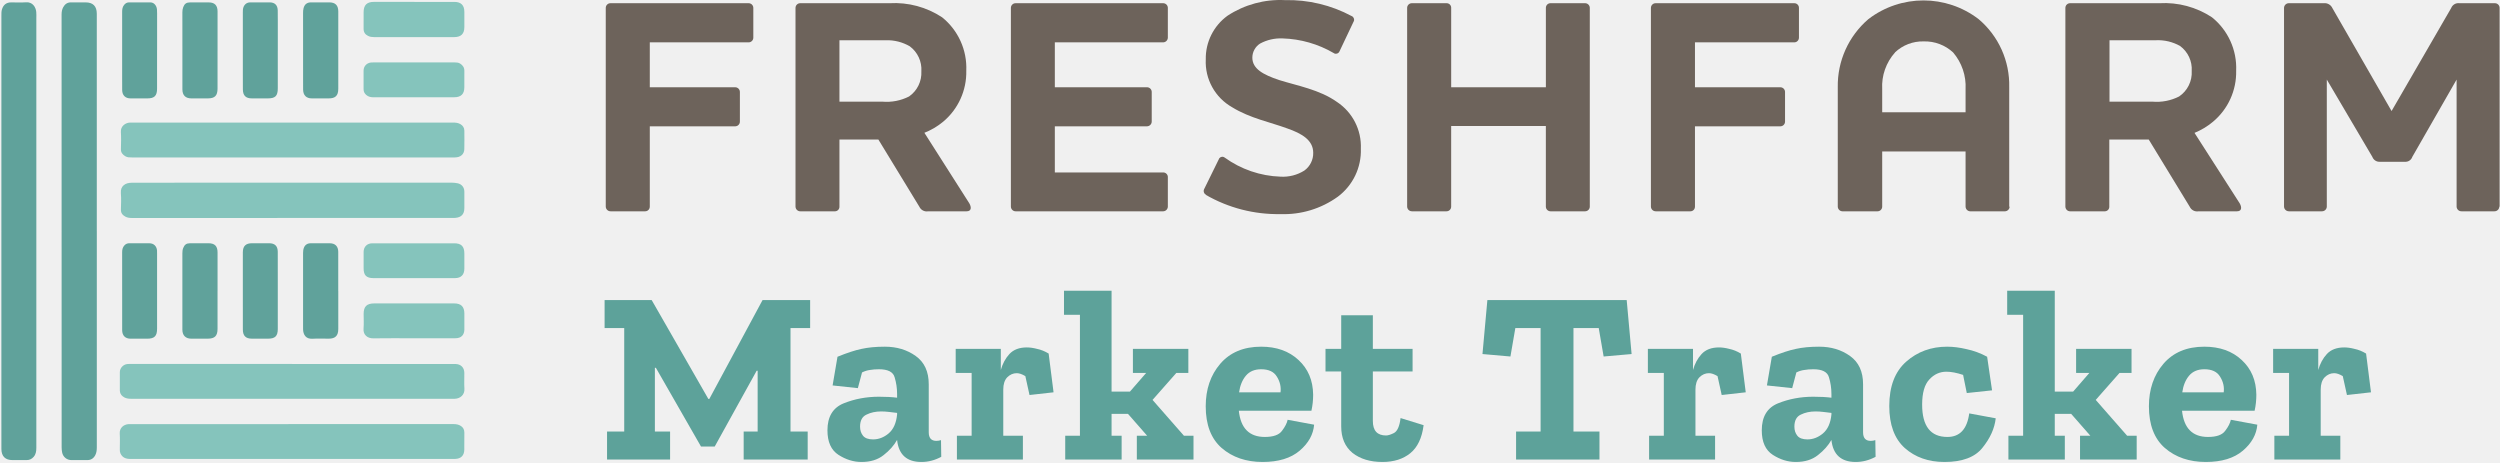
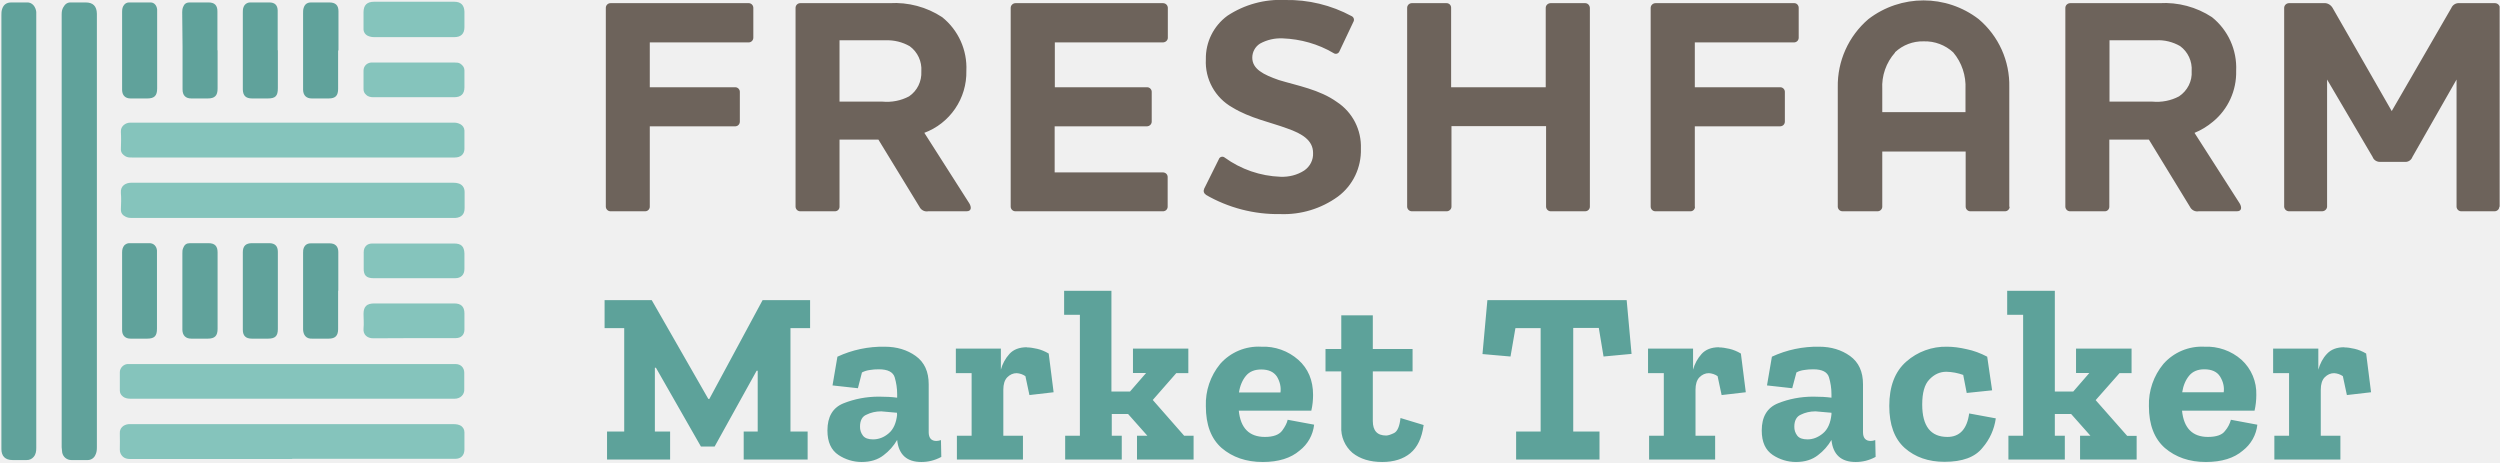
- <svg xmlns="http://www.w3.org/2000/svg" width="1427" height="264" viewBox="0 0 1427 264" fill="none">
-   <g clip-path="url(#clip0_794_81229)">
-     <path d="M55.26 132.005C55.26 173.075 55.26 214.145 55.26 255.215C55.26 256.795 55.15 258.325 54.4 259.775C53.42 261.645 51.94 262.615 49.84 262.615C46.81 262.615 43.79 262.615 40.76 262.615C38.17 262.615 35.98 260.835 35.47 258.275C35.28 257.295 35.18 256.275 35.18 255.275C35.16 172.915 35.16 90.545 35.15 8.185C35.15 6.745 35.4 5.385 36.07 4.145C37.01 2.405 38.41 1.335 40.5 1.355C43.3 1.385 46.1 1.355 48.9 1.365C53.08 1.375 55.23 3.535 55.25 7.795C55.27 12.335 55.25 16.875 55.25 21.415C55.25 58.285 55.25 95.155 55.25 132.015L55.26 132.005Z" fill="#60A29B" />
-     <path d="M20.741 131.975C20.741 173.205 20.741 214.425 20.741 255.655C20.741 257.545 20.491 259.325 19.171 260.815C18.101 262.025 16.801 262.625 15.181 262.615C12.491 262.595 9.801 262.615 7.111 262.615C3.001 262.615 0.811 260.445 0.801 256.275C0.781 246.755 0.791 237.225 0.791 227.705C0.801 154.715 0.801 81.725 0.801 8.735C0.801 7.555 0.781 6.385 1.151 5.245C1.981 2.675 3.691 1.375 6.351 1.365C9.151 1.355 11.961 1.525 14.751 1.315C18.631 1.015 20.411 4.055 20.691 6.785C20.811 7.955 20.741 9.135 20.741 10.315C20.741 50.875 20.741 91.425 20.741 131.985V131.975Z" fill="#60A29B" />
-     <path d="M166.831 124.415C136.301 124.415 105.781 124.415 75.251 124.425C73.931 124.425 72.681 124.275 71.521 123.635C69.941 122.775 68.961 121.595 69.021 119.635C69.111 116.505 69.251 113.345 68.991 110.235C68.631 105.975 71.811 104.335 75.021 104.315C83.311 104.275 91.601 104.285 99.891 104.285C140.501 104.285 181.111 104.285 221.721 104.285C233.761 104.285 245.811 104.285 257.851 104.265C258.981 104.265 260.091 104.385 261.181 104.605C263.561 105.105 265.041 106.935 265.051 109.385C265.071 112.525 265.061 115.655 265.051 118.795C265.051 122.235 263.371 124.065 259.921 124.365C259.031 124.445 258.131 124.405 257.231 124.405C227.101 124.405 196.961 124.405 166.831 124.405V124.415Z" fill="#85C4BC" />
-     <path d="M166.751 261.965C135.951 261.965 105.141 261.965 74.341 261.965C71.841 261.965 69.851 261.225 68.751 258.805C68.441 258.115 68.391 257.405 68.391 256.675C68.391 253.595 68.531 250.505 68.351 247.435C68.171 244.395 70.371 242.335 73.361 242.085C73.691 242.055 74.031 242.085 74.371 242.085C135.871 242.085 197.371 242.085 258.861 242.065C260.431 242.065 261.881 242.325 263.161 243.195C264.451 244.075 265.061 245.345 265.051 246.915C265.031 250.165 265.051 253.415 265.021 256.665C264.991 259.975 263.131 261.865 259.831 261.945C258.261 261.985 256.691 261.945 255.131 261.945C225.671 261.945 196.211 261.945 166.751 261.945V261.965Z" fill="#85C4BC" />
-     <path d="M166.75 207.755C197.16 207.755 227.58 207.755 257.99 207.755C258.66 207.755 259.33 207.745 260.01 207.765C263.09 207.865 265.01 209.795 265.04 212.865C265.07 215.885 264.89 218.925 265.09 221.935C265.32 225.275 262.74 227.575 259.48 227.635C258.98 227.635 258.47 227.635 257.97 227.635C196.98 227.635 135.98 227.635 74.99 227.635C73.23 227.635 71.58 227.455 70.1 226.285C68.92 225.355 68.42 224.225 68.4 222.825C68.37 219.355 68.37 215.875 68.4 212.405C68.42 210.075 70.32 208.035 72.66 207.795C73.44 207.715 74.23 207.745 75.01 207.745C105.59 207.745 136.17 207.745 166.75 207.745V207.755Z" fill="#85C4BC" />
-     <path d="M166.88 89.865C136.35 89.865 105.83 89.865 75.3 89.865C74.001 89.865 72.691 89.885 71.55 89.195C70.05 88.295 68.971 87.145 69.02 85.175C69.1 81.875 69.21 78.555 69 75.265C68.78 71.965 71.71 70.005 74.25 69.975C76.55 69.945 78.84 69.975 81.14 69.975C140.29 69.975 199.43 69.975 258.58 69.965C260.06 69.965 261.48 70.085 262.79 70.855C264.21 71.685 265.03 72.895 265.05 74.535C265.09 78.065 265.11 81.595 265.03 85.125C264.97 88.045 262.87 89.855 259.64 89.865C250.96 89.885 242.28 89.885 233.6 89.885C211.36 89.885 189.13 89.885 166.89 89.885L166.88 89.865Z" fill="#85C4BC" />
-     <path d="M236.501 1.085C244.121 1.085 251.741 1.085 259.351 1.085C263.131 1.085 265.041 2.965 265.051 6.725C265.051 9.635 265.051 12.555 265.051 15.465C265.051 19.305 263.171 21.175 259.261 21.185C249.741 21.195 240.211 21.185 230.691 21.185C224.981 21.185 219.261 21.185 213.551 21.185C212.361 21.185 211.211 21.045 210.131 20.515C208.411 19.675 207.511 18.355 207.541 16.385C207.591 13.245 207.561 10.115 207.551 6.975C207.551 2.905 209.381 1.075 213.461 1.075C221.131 1.075 228.811 1.075 236.481 1.075L236.501 1.085Z" fill="#85C4BC" />
-     <path d="M236.271 158.755C228.601 158.755 220.931 158.755 213.261 158.755C209.131 158.755 207.541 157.165 207.551 153.105C207.551 150.025 207.551 146.945 207.551 143.865C207.551 140.915 209.441 138.925 212.411 138.875C215.211 138.825 218.011 138.875 220.811 138.875C233.631 138.875 246.451 138.875 259.261 138.875C263.291 138.875 265.041 140.625 265.051 144.685C265.051 147.595 265.071 150.505 265.051 153.415C265.041 156.805 263.161 158.735 259.781 158.745C251.941 158.775 244.111 158.745 236.271 158.755Z" fill="#85C4BC" />
-     <path d="M236.211 55.535C228.591 55.535 220.971 55.535 213.351 55.535C211.741 55.535 210.241 55.285 208.991 54.145C208.031 53.265 207.511 52.265 207.531 50.905C207.581 47.375 207.531 43.845 207.531 40.315C207.531 37.895 209.241 35.975 211.681 35.685C212.181 35.625 212.691 35.625 213.191 35.625C228.601 35.625 244.011 35.625 259.411 35.625C260.541 35.625 261.651 35.655 262.651 36.295C264.161 37.265 265.081 38.535 265.051 40.435C265.001 43.575 265.051 46.715 265.041 49.845C265.041 53.665 263.141 55.515 259.231 55.515C251.551 55.515 243.881 55.515 236.201 55.515L236.211 55.535Z" fill="#85C4BC" />
-     <path d="M236.201 193.085C228.481 193.085 220.751 192.995 213.031 193.125C209.721 193.175 207.201 191.075 207.511 187.575C207.751 184.795 207.561 181.985 207.561 179.185C207.561 174.935 209.361 173.185 213.701 173.185C218.791 173.185 223.891 173.185 228.981 173.185C239.051 173.185 249.131 173.185 259.201 173.185C263.171 173.185 265.051 175.035 265.061 178.995C265.061 182.015 265.061 185.035 265.061 188.065C265.051 191.185 263.201 193.065 260.051 193.065C252.101 193.085 244.161 193.065 236.211 193.065L236.201 193.085Z" fill="#85C4BC" />
-     <path d="M124.171 28.725C124.171 36.005 124.171 43.275 124.171 50.555C124.171 54.595 122.631 56.155 118.641 56.165C115.511 56.165 112.371 56.175 109.241 56.165C105.871 56.155 104.121 54.405 104.111 50.975C104.091 42.865 104.111 34.745 104.111 26.635C104.111 20.085 104.111 13.535 104.101 6.995C104.101 5.975 104.231 4.995 104.601 4.045C105.341 2.155 106.401 1.385 108.411 1.375C111.991 1.355 115.571 1.375 119.161 1.375C122.481 1.375 124.161 3.035 124.181 6.415C124.211 11.675 124.181 16.935 124.181 22.195C124.181 24.375 124.181 26.565 124.181 28.745L124.171 28.725Z" fill="#60A29B" />
-     <path d="M193.091 28.835C193.091 36.115 193.091 43.405 193.091 50.685C193.091 54.585 191.481 56.175 187.581 56.165C184.391 56.165 181.191 56.165 178.001 56.165C174.901 56.165 173.121 54.465 173.021 51.335C172.961 49.605 173.001 47.865 173.001 46.125C173.001 33.235 173.001 20.355 172.991 7.465C172.991 6.505 173.031 5.565 173.281 4.635C173.851 2.455 175.261 1.365 177.521 1.355C180.991 1.345 184.471 1.355 187.941 1.355C191.381 1.355 193.071 3.005 193.091 6.485C193.121 13.935 193.091 21.385 193.091 28.835Z" fill="#60A29B" />
-     <path d="M124.171 166.065C124.171 173.295 124.171 180.515 124.171 187.745C124.171 191.735 122.591 193.305 118.581 193.315C115.441 193.315 112.311 193.315 109.171 193.315C105.961 193.305 104.111 191.455 104.101 188.205C104.081 181.205 104.101 174.205 104.101 167.195C104.101 159.635 104.101 152.075 104.101 144.505C104.101 143.485 104.191 142.495 104.581 141.545C105.361 139.595 106.451 138.845 108.561 138.845C112.031 138.845 115.511 138.845 118.981 138.845C122.551 138.845 124.171 140.455 124.181 144.045C124.201 151.385 124.181 158.725 124.181 166.055L124.171 166.065Z" fill="#60A29B" />
-     <path d="M193.091 166.095C193.091 173.325 193.091 180.545 193.091 187.775C193.091 191.635 191.421 193.315 187.601 193.315C184.521 193.315 181.431 193.165 178.361 193.355C174.501 193.595 173.121 190.945 173.001 188.145C172.971 187.305 172.991 186.465 172.991 185.625C172.991 171.905 172.991 158.175 172.991 144.455C172.991 143.435 173.081 142.435 173.441 141.485C174.081 139.775 175.431 138.865 177.311 138.855C180.951 138.845 184.591 138.855 188.231 138.855C191.301 138.855 193.061 140.605 193.071 143.755C193.091 151.205 193.071 158.655 193.071 166.105L193.091 166.095Z" fill="#60A29B" />
-     <path d="M158.561 28.715C158.561 35.945 158.561 43.165 158.561 50.395C158.561 54.755 157.171 56.155 152.891 56.165C149.871 56.165 146.841 56.165 143.821 56.165C140.341 56.185 138.671 54.575 138.631 51.075C138.591 47.375 138.621 43.685 138.611 39.985C138.611 29.065 138.611 18.145 138.611 7.215C138.611 6.155 138.581 5.095 138.981 4.065C139.631 2.375 141.001 1.375 142.791 1.365C146.491 1.355 150.181 1.345 153.881 1.355C156.821 1.355 158.431 2.885 158.531 5.865C158.601 7.825 158.571 9.785 158.571 11.745C158.571 17.405 158.571 23.055 158.571 28.715H158.561Z" fill="#60A29B" />
-     <path d="M89.651 28.615C89.651 35.955 89.651 43.285 89.651 50.625C89.651 54.685 88.131 56.175 84.081 56.165C80.891 56.165 77.701 56.165 74.511 56.165C71.601 56.165 69.811 54.455 69.741 51.515C69.681 49.105 69.721 46.695 69.721 44.295C69.721 31.755 69.721 19.205 69.721 6.665C69.721 5.225 69.941 3.895 70.901 2.745C71.621 1.875 72.481 1.365 73.641 1.365C77.731 1.365 81.821 1.335 85.901 1.365C87.841 1.385 89.431 3.125 89.601 5.435C89.721 6.995 89.671 8.565 89.671 10.135C89.671 16.295 89.671 22.455 89.671 28.615H89.651Z" fill="#60A29B" />
-     <path d="M69.721 165.945C69.721 158.615 69.721 151.275 69.721 143.945C69.721 142.505 70.001 141.165 71.011 140.075C71.771 139.255 72.671 138.835 73.831 138.845C77.641 138.875 81.441 138.835 85.251 138.855C87.731 138.865 89.421 140.485 89.631 142.965C89.681 143.575 89.661 144.195 89.661 144.815C89.661 159.095 89.661 173.365 89.661 187.645C89.661 191.815 88.181 193.315 84.041 193.325C80.851 193.325 77.661 193.335 74.471 193.325C71.501 193.305 69.741 191.535 69.731 188.465C69.701 180.965 69.731 173.465 69.731 165.955L69.721 165.945Z" fill="#60A29B" />
-     <path d="M158.561 166.105C158.561 173.325 158.561 180.545 158.561 187.765C158.561 191.825 157.061 193.315 152.991 193.315C149.911 193.315 146.831 193.315 143.751 193.315C140.291 193.305 138.631 191.685 138.621 188.165C138.591 177.475 138.611 166.785 138.611 156.085C138.611 152.055 138.601 148.025 138.611 143.995C138.631 140.435 140.301 138.835 143.871 138.845C147.121 138.855 150.361 138.845 153.611 138.845C156.891 138.845 158.531 140.425 158.551 143.765C158.591 150.255 158.561 156.755 158.561 163.245C158.561 164.195 158.561 165.145 158.561 166.095V166.105Z" fill="#60A29B" />
-     <path d="M370.895 117.98C370.895 119.43 369.715 120.61 368.265 120.61H348.555C347.065 120.64 345.825 119.47 345.765 117.98V4.46C345.795 2.98 347.015 1.8 348.505 1.83C348.525 1.83 348.545 1.83 348.565 1.83H427.365C428.805 1.86 429.965 3.02 429.995 4.46V21.55C429.965 22.99 428.805 24.15 427.365 24.18H370.905V49.81H419.695C421.135 49.84 422.295 51 422.325 52.44V69.31C422.385 70.79 421.235 72.04 419.755 72.1C419.735 72.1 419.715 72.1 419.695 72.1H370.905V117.99L370.895 117.98Z" fill="#6D635B" />
-     <path d="M479.155 22.97V58.02H503.575C508.865 58.49 514.175 57.47 518.905 55.06C523.565 51.81 526.215 46.39 525.915 40.71C526.285 35.13 523.785 29.74 519.285 26.42C515.155 24.02 510.425 22.82 505.645 22.97H479.145H479.155ZM527.615 75.76L553.295 116.07C554.495 118.15 554.665 120.62 551.705 120.62H529.805C527.725 120.99 525.655 119.91 524.765 117.99L501.385 79.66H479.155V117.99C479.185 119.41 478.055 120.59 476.635 120.62C476.595 120.62 476.565 120.62 476.525 120.62H456.865C455.375 120.65 454.135 119.48 454.075 117.99V4.46C454.105 2.98 455.325 1.8 456.815 1.83C456.835 1.83 456.855 1.83 456.875 1.83H507.745C518.355 1.21 528.885 4.03 537.755 9.88C546.945 17.27 552.065 28.6 551.555 40.38C551.805 51.6 546.925 62.331 538.305 69.51C535.025 72.221 531.325 74.38 527.355 75.921L527.625 75.76H527.615Z" fill="#6D635B" />
-     <path d="M663.815 1.83C665.295 1.77 666.545 2.92 666.605 4.4C666.605 4.42 666.605 4.44 666.605 4.46V21.55C666.545 23.04 665.305 24.21 663.815 24.18H602.095V49.81H654.775C656.215 49.84 657.375 51 657.405 52.44V69.31C657.435 70.8 656.265 72.04 654.775 72.1H602.095V98.44H663.815C665.265 98.35 666.515 99.45 666.605 100.9C666.605 100.96 666.605 101.01 666.605 101.07V117.99C666.545 119.48 665.305 120.65 663.815 120.62H579.805C578.315 120.65 577.075 119.48 577.015 117.99V4.46C577.045 2.98 578.265 1.8 579.755 1.83C579.775 1.83 579.795 1.83 579.815 1.83H663.825H663.815Z" fill="#6D635B" />
-     <path d="M688.465 111.19C687.255 110.63 686.735 109.19 687.295 107.99C687.315 107.94 687.345 107.9 687.365 107.85L695.685 90.93C696.065 89.81 697.275 89.21 698.395 89.59C698.605 89.66 698.795 89.76 698.975 89.89C708.295 96.63 719.405 100.45 730.905 100.84C735.705 101.13 740.475 99.91 744.545 97.34C747.785 94.99 749.665 91.21 749.585 87.21C749.585 80.09 743.285 76.26 734.745 73.3C725.325 69.8 713.495 67.5 703.365 61.25C693.565 55.73 687.715 45.16 688.255 33.92C688.065 24.09 692.685 14.79 700.635 9C710.365 2.61 721.865 -0.52 733.495 0.07C746.735 -0.23 759.825 2.9 771.505 9.16C772.655 9.61 773.225 10.92 772.775 12.07C772.715 12.22 772.645 12.36 772.555 12.5L764.555 29.37C764.075 30.48 762.785 30.99 761.675 30.52C761.515 30.45 761.355 30.36 761.215 30.25C752.365 25.1 742.375 22.24 732.135 21.93C727.635 21.72 723.165 22.74 719.215 24.89C716.495 26.64 714.845 29.65 714.835 32.89C714.835 39.35 721.135 42.64 730.005 45.65C740.465 48.94 753.225 51.13 763.135 58.19C772.045 64.07 777.215 74.19 776.775 84.86C777.145 95.58 772.255 105.8 763.685 112.24C754.155 119.14 742.585 122.65 730.825 122.21C715.925 122.48 701.235 118.69 688.325 111.26L688.485 111.21L688.465 111.19Z" fill="#6D635B" />
-     <path d="M904.825 1.83C906.265 1.86 907.425 3.02 907.455 4.46V117.98C907.425 119.42 906.265 120.58 904.825 120.61H884.945C883.525 120.55 882.395 119.4 882.375 117.98V71.92H828.325V117.98C828.325 119.43 827.145 120.61 825.695 120.61H805.985C804.495 120.64 803.255 119.47 803.195 117.98V4.46C803.225 2.98 804.445 1.8 805.935 1.83C805.955 1.83 805.975 1.83 805.995 1.83H825.705C827.125 1.8 828.305 2.93 828.335 4.35C828.335 4.39 828.335 4.42 828.335 4.46V49.8H882.385V4.46C882.385 3.03 883.525 1.86 884.955 1.83H904.835H904.825Z" fill="#6D635B" />
-     <path d="M967.475 117.98C967.505 119.4 966.375 120.58 964.955 120.61C964.915 120.61 964.885 120.61 964.845 120.61H945.135C943.645 120.64 942.405 119.47 942.345 117.98V4.46C942.375 2.98 943.595 1.8 945.085 1.83C945.105 1.83 945.125 1.83 945.145 1.83H1024.27C1025.7 1.86 1026.84 3.03 1026.84 4.46V21.55C1026.81 22.97 1025.68 24.12 1024.27 24.18H967.485V49.81H1016.27C1017.71 49.84 1018.87 51 1018.9 52.44V69.31C1018.96 70.79 1017.81 72.04 1016.33 72.1C1016.31 72.1 1016.29 72.1 1016.27 72.1H967.485V117.99L967.475 117.98Z" fill="#6D635B" />
-     <path d="M1081.7 29.93C1076.57 35.65 1073.93 43.18 1074.36 50.85V64.1H1121.95V50.85C1122.35 43.22 1119.8 35.73 1114.83 29.93C1110.28 25.72 1104.28 23.46 1098.08 23.63C1091.98 23.46 1086.06 25.73 1081.64 29.93H1081.7H1081.7ZM1147.09 117.99C1147.03 119.42 1145.89 120.56 1144.46 120.62H1124.58C1123.15 120.56 1122.01 119.42 1121.95 117.99V86.45H1074.36V117.99C1074.33 119.43 1073.17 120.59 1071.73 120.62H1051.63C1050.2 120.56 1049.06 119.42 1049 117.99V49.8C1048.74 34.88 1055.14 20.63 1066.47 10.92C1085.03 -3.31 1110.83 -3.31 1129.39 10.92C1140.81 20.56 1147.23 34.86 1146.86 49.8V117.98H1147.08L1147.09 117.99Z" fill="#6D635B" />
-     <path d="M1204.1 22.97V58.02H1228.53C1233.82 58.49 1239.12 57.47 1243.85 55.06C1248.62 51.82 1251.36 46.31 1251.03 40.55C1251.4 34.971 1248.9 29.58 1244.4 26.26C1240.2 23.88 1235.41 22.74 1230.59 22.97H1204.09H1204.1ZM1252.57 75.76L1278.42 116.07C1279.62 118.15 1279.79 120.62 1276.83 120.62H1254.93C1252.85 120.99 1250.78 119.91 1249.89 117.99L1226.51 79.66H1203.99V117.99C1204.02 119.41 1202.89 120.59 1201.47 120.62C1201.43 120.62 1201.4 120.62 1201.36 120.62H1181.7C1180.21 120.65 1178.98 119.48 1178.92 117.99V4.46C1178.95 2.98 1180.17 1.8 1181.66 1.83C1181.68 1.83 1181.69 1.83 1181.71 1.83H1232.58C1243.19 1.21 1253.72 4.03 1262.59 9.88C1271.78 17.27 1276.91 28.6 1276.4 40.38C1276.65 51.6 1271.77 62.331 1263.15 69.51C1259.95 72.191 1256.33 74.35 1252.46 75.921L1252.58 75.76H1252.57Z" fill="#6D635B" />
-     <path d="M1426.6 117.98C1426.54 119.45 1425.33 120.61 1423.86 120.61H1405.02C1403.53 120.64 1402.29 119.47 1402.23 117.98V45.42L1376.93 89.561C1376.34 91.331 1374.63 92.471 1372.77 92.35H1358.31C1356.46 92.421 1354.79 91.29 1354.15 89.561L1328.14 45.42V117.98C1328.08 119.47 1326.84 120.64 1325.35 120.61H1306.51C1305.03 120.61 1303.8 119.46 1303.72 117.98V4.46C1303.78 2.97 1305.02 1.8 1306.51 1.83H1326.39C1328.46 1.6 1330.45 2.72 1331.32 4.62L1365.11 63.38L1399.12 4.62C1399.86 2.72 1401.8 1.56 1403.83 1.83H1424.04C1425.52 1.8 1426.75 2.98 1426.78 4.46V117.98H1426.62H1426.6Z" fill="#6D635B" />
-     <path d="M462.425 187.25H451.225V246.33H461.025V262.29H424.485V246.33H432.465V211.61H431.905L407.965 254.87H400.125L374.365 209.93H373.805V246.33H382.485V262.29H346.505V246.33H356.305V187.25H345.105V171.29H371.985L404.325 227.71H404.885L435.265 171.29H462.425V187.25Z" fill="#5DA29A" />
-     <path d="M478.046 203.63C483.553 201.39 488.126 199.897 491.766 199.15C495.499 198.31 499.933 197.89 505.066 197.89C511.879 197.89 517.759 199.664 522.706 203.21C527.653 206.757 530.126 212.124 530.126 219.31V246.75C530.126 250.017 531.573 251.65 534.466 251.65C535.306 251.65 536.193 251.51 537.126 251.23L537.266 260.75C533.626 262.71 529.846 263.69 525.926 263.69C517.619 263.69 512.999 259.537 512.066 251.23V251.09C510.293 254.264 507.726 257.157 504.366 259.77C501.099 262.384 496.899 263.69 491.766 263.69C487.193 263.69 482.806 262.337 478.606 259.63C474.406 256.924 472.306 252.257 472.306 245.63C472.306 237.884 475.386 232.75 481.546 230.23C487.799 227.71 494.519 226.45 501.706 226.45C505.719 226.45 509.173 226.637 512.066 227.01V224.91C512.066 221.644 511.599 218.47 510.666 215.39C509.826 212.31 506.839 210.77 501.706 210.77C499.839 210.77 498.113 210.91 496.526 211.19C495.033 211.377 493.539 211.844 492.046 212.59L489.666 221.55L475.246 220.01L478.046 203.63ZM512.066 236.53V235.69C510.573 235.504 509.033 235.317 507.446 235.13C505.953 234.944 504.459 234.85 502.966 234.85C499.793 234.85 496.993 235.457 494.566 236.67C492.139 237.79 490.926 240.077 490.926 243.53C490.926 245.584 491.486 247.31 492.606 248.71C493.726 250.11 495.639 250.81 498.346 250.81C501.519 250.81 504.459 249.69 507.166 247.45C509.966 245.117 511.599 241.477 512.066 236.53Z" fill="#5DA29A" />
-     <path d="M586.106 198.31C587.88 198.31 589.84 198.59 591.986 199.15C594.226 199.617 596.42 200.504 598.566 201.81L601.366 223.93L587.646 225.47L585.266 214.69C583.4 213.57 581.766 213.01 580.366 213.01C578.313 213.01 576.493 213.804 574.906 215.39C573.413 216.977 572.666 219.31 572.666 222.39V248.71H583.866V262.29H546.206V248.71H554.606V212.87H545.506V199.15H571.266V211.19C572.293 207.55 573.926 204.517 576.166 202.09C578.5 199.57 581.813 198.31 586.106 198.31Z" fill="#5DA29A" />
-     <path d="M681.246 262.29H648.906V248.71H654.786L643.866 236.25H634.486V248.71H640.226V262.29H608.026V248.71H616.426V179.69H607.326V165.97H634.486V223.51H644.986L654.226 212.87H646.666V199.15H678.306V212.87H671.446L657.866 228.27L675.786 248.71H681.246V262.29Z" fill="#5DA29A" />
-     <path d="M750.105 242.41C749.639 248.01 746.885 252.957 741.845 257.25C736.805 261.544 729.759 263.69 720.705 263.69C711.279 263.69 703.485 261.03 697.325 255.71C691.259 250.39 688.225 242.457 688.225 231.91C688.225 222.204 690.979 214.13 696.485 207.69C702.085 201.157 709.879 197.89 719.865 197.89C728.639 197.89 735.732 200.41 741.145 205.45C746.652 210.49 749.452 217.117 749.545 225.33C749.545 228.41 749.219 231.444 748.565 234.43H707.125C708.152 244.417 713.099 249.41 721.965 249.41C726.819 249.41 730.085 248.244 731.765 245.91C733.539 243.577 734.612 241.477 734.985 239.61L750.105 242.41ZM730.925 223.93C731.299 220.757 730.599 217.77 728.825 214.97C727.145 212.17 724.159 210.77 719.865 210.77C716.132 210.77 713.239 211.984 711.185 214.41C709.132 216.837 707.825 220.01 707.265 223.93H730.925Z" fill="#5DA29A" />
-     <path d="M812.601 242.69C811.668 249.97 809.148 255.29 805.041 258.65C800.934 262.01 795.614 263.69 789.081 263.69C782.081 263.69 776.388 261.964 772.001 258.51C767.708 254.964 765.561 249.924 765.561 243.39V212.03H756.601V199.15H765.561V179.97H783.621V199.15H806.301V212.03H783.621V240.31C783.621 245.817 786.141 248.57 791.181 248.57C792.301 248.57 793.794 248.104 795.661 247.17C797.621 246.144 798.881 243.297 799.441 238.63L812.601 242.69Z" fill="#5DA29A" />
-     <path d="M931.316 202.09L915.356 203.49L912.556 187.25H898.136V246.33H912.976V262.29H865.376V246.33H879.376V187.25H864.956L862.156 203.49L846.196 202.09L848.996 171.29H928.516L931.316 202.09Z" fill="#5DA29A" />
-     <path d="M981.207 198.31C982.98 198.31 984.94 198.59 987.087 199.15C989.327 199.617 991.52 200.504 993.667 201.81L996.467 223.93L982.747 225.47L980.367 214.69C978.5 213.57 976.867 213.01 975.467 213.01C973.414 213.01 971.594 213.804 970.007 215.39C968.514 216.977 967.767 219.31 967.767 222.39V248.71H978.967V262.29H941.307V248.71H949.707V212.87H940.607V199.15H966.367V211.19C967.394 207.55 969.027 204.517 971.267 202.09C973.6 199.57 976.914 198.31 981.207 198.31Z" fill="#5DA29A" />
-     <path d="M1011.36 203.63C1016.87 201.39 1021.44 199.897 1025.08 199.15C1028.82 198.31 1033.25 197.89 1038.38 197.89C1045.2 197.89 1051.08 199.664 1056.02 203.21C1060.97 206.757 1063.44 212.124 1063.44 219.31V246.75C1063.44 250.017 1064.89 251.65 1067.78 251.65C1068.62 251.65 1069.51 251.51 1070.44 251.23L1070.58 260.75C1066.94 262.71 1063.16 263.69 1059.24 263.69C1050.94 263.69 1046.32 259.537 1045.38 251.23V251.09C1043.61 254.264 1041.04 257.157 1037.68 259.77C1034.42 262.384 1030.22 263.69 1025.08 263.69C1020.51 263.69 1016.12 262.337 1011.92 259.63C1007.72 256.924 1005.62 252.257 1005.62 245.63C1005.62 237.884 1008.7 232.75 1014.86 230.23C1021.12 227.71 1027.84 226.45 1035.02 226.45C1039.04 226.45 1042.49 226.637 1045.38 227.01V224.91C1045.38 221.644 1044.92 218.47 1043.98 215.39C1043.14 212.31 1040.16 210.77 1035.02 210.77C1033.16 210.77 1031.43 210.91 1029.84 211.19C1028.35 211.377 1026.86 211.844 1025.36 212.59L1022.98 221.55L1008.56 220.01L1011.36 203.63ZM1045.38 236.53V235.69C1043.89 235.504 1042.35 235.317 1040.76 235.13C1039.27 234.944 1037.78 234.85 1036.28 234.85C1033.11 234.85 1030.31 235.457 1027.88 236.67C1025.46 237.79 1024.24 240.077 1024.24 243.53C1024.24 245.584 1024.8 247.31 1025.92 248.71C1027.04 250.11 1028.96 250.81 1031.66 250.81C1034.84 250.81 1037.78 249.69 1040.48 247.45C1043.28 245.117 1044.92 241.477 1045.38 236.53Z" fill="#5DA29A" />
-     <path d="M1139.16 238.77C1138.51 244.557 1135.99 250.157 1131.6 255.57C1127.31 260.984 1120.08 263.69 1109.9 263.69C1100.76 263.69 1093.2 261.03 1087.22 255.71C1081.34 250.39 1078.4 242.41 1078.4 231.77C1078.4 220.57 1081.62 212.124 1088.06 206.43C1094.5 200.737 1102.3 197.89 1111.44 197.89C1114.9 197.89 1118.58 198.357 1122.5 199.29C1126.52 200.13 1130.44 201.577 1134.26 203.63L1137.06 222.81L1122.64 224.35L1120.54 213.99C1116.9 212.777 1113.73 212.17 1111.02 212.17C1107.2 212.17 1103.93 213.664 1101.22 216.65C1098.52 219.544 1097.16 224.304 1097.16 230.93C1097.16 243.25 1101.97 249.41 1111.58 249.41C1118.68 249.41 1122.83 244.93 1124.04 235.97L1139.16 238.77Z" fill="#5DA29A" />
-     <path d="M1219.62 262.29H1187.28V248.71H1193.16L1182.24 236.25H1172.86V248.71H1178.6V262.29H1146.4V248.71H1154.8V179.69H1145.7V165.97H1172.86V223.51H1183.36L1192.6 212.87H1185.04V199.15H1216.68V212.87H1209.82L1196.24 228.27L1214.16 248.71H1219.62V262.29Z" fill="#5DA29A" />
-     <path d="M1288.48 242.41C1288.02 248.01 1285.26 252.957 1280.22 257.25C1275.18 261.544 1268.14 263.69 1259.08 263.69C1249.66 263.69 1241.86 261.03 1235.7 255.71C1229.64 250.39 1226.6 242.457 1226.6 231.91C1226.6 222.204 1229.36 214.13 1234.86 207.69C1240.46 201.157 1248.26 197.89 1258.24 197.89C1267.02 197.89 1274.11 200.41 1279.52 205.45C1285.03 210.49 1287.83 217.117 1287.92 225.33C1287.92 228.41 1287.6 231.444 1286.94 234.43H1245.5C1246.53 244.417 1251.48 249.41 1260.34 249.41C1265.2 249.41 1268.46 248.244 1270.14 245.91C1271.92 243.577 1272.99 241.477 1273.36 239.61L1288.48 242.41ZM1269.3 223.93C1269.68 220.757 1268.98 217.77 1267.2 214.97C1265.52 212.17 1262.54 210.77 1258.24 210.77C1254.51 210.77 1251.62 211.984 1249.56 214.41C1247.51 216.837 1246.2 220.01 1245.64 223.93H1269.3Z" fill="#5DA29A" />
-     <path d="M1338.1 198.31C1339.87 198.31 1341.83 198.59 1343.98 199.15C1346.22 199.617 1348.41 200.504 1350.56 201.81L1353.36 223.93L1339.64 225.47L1337.26 214.69C1335.39 213.57 1333.76 213.01 1332.36 213.01C1330.3 213.01 1328.48 213.804 1326.9 215.39C1325.4 216.977 1324.66 219.31 1324.66 222.39V248.71H1335.86V262.29H1298.2V248.71H1306.6V212.87H1297.5V199.15H1323.26V211.19C1324.28 207.55 1325.92 204.517 1328.16 202.09C1330.49 199.57 1333.8 198.31 1338.1 198.31Z" fill="#5DA29A" />
+ <svg xmlns="http://www.w3.org/2000/svg" fill="none" viewBox="0 0 1427 264">
+   <g clip-path="url(#a)">
+     <path d="M55.3 132v123.2c0 1.6-.1 3.1-.9 4.6a4.8 4.8 0 0 1-4.6 2.8h-9a5.3 5.3 0 0 1-5.3-4.3l-.3-3V8.2c0-1.5.2-2.8.9-4 1-1.8 2.3-2.9 4.4-2.8h8.4c4.2 0 6.3 2.1 6.4 6.4V132ZM20.7 132v123.7c0 1.8-.2 3.6-1.5 5.1a5 5 0 0 1-4 1.8h-8c-4.2 0-6.4-2.2-6.4-6.3V8.7c0-1.1 0-2.3.4-3.5.8-2.5 2.5-3.8 5.2-3.8h8.4c3.8-.4 5.6 2.7 5.9 5.4V132Z" fill="#60A29B" />
+     <path d="M166.8 124.4H75.3c-1.4 0-2.6-.1-3.8-.8-1.6-.8-2.5-2-2.5-4 .1-3 .3-6.3 0-9.4-.4-4.2 2.8-5.9 6-5.9H258c1 0 2.2 0 3.3.3 2.4.5 3.8 2.3 3.9 4.8v9.4c0 3.4-1.7 5.3-5.2 5.6H166.8ZM166.8 262H74.3c-2.5 0-4.4-.8-5.5-3.2a5 5 0 0 1-.4-2.1c0-3.1.1-6.2 0-9.3-.2-3 2-5 5-5.3h185.5c1.5 0 3 .2 4.3 1 1.3 1 1.9 2.2 1.9 3.8v9.8c-.1 3.3-2 5.2-5.3 5.2h-93ZM166.8 207.8H260c3 0 5 2 5 5v9.1c.3 3.4-2.3 5.7-5.5 5.7H75c-1.8 0-3.4-.1-4.9-1.3-1.2-1-1.7-2-1.7-3.5v-10.4c0-2.3 2-4.4 4.3-4.6h94.1ZM166.9 89.9H75.3c-1.3 0-2.6 0-3.7-.7-1.5-.9-2.6-2-2.6-4 .1-3.3.2-6.6 0-10-.2-3.2 2.7-5.2 5.3-5.2h184.3a8 8 0 0 1 4.2.9c1.4.8 2.2 2 2.3 3.6v10.6c-.1 3-2.2 4.8-5.5 4.8H167ZM236.5 1h22.9c3.7 0 5.6 2 5.7 5.7v8.8c0 3.8-2 5.7-5.8 5.7h-45.7c-1.2 0-2.4-.2-3.5-.7a4.2 4.2 0 0 1-2.6-4.1V7c0-4 1.9-6 6-6h23ZM236.3 158.8h-23c-4.2 0-5.8-1.6-5.7-5.7V144c0-3 1.8-5 4.8-5h46.9c4 0 5.7 1.7 5.8 5.8v8.7c0 3.4-2 5.3-5.3 5.3h-23.5ZM236.2 55.5h-22.8c-1.7 0-3.2-.2-4.4-1.4a4 4 0 0 1-1.5-3.2V40.3c0-2.4 1.7-4.3 4.2-4.6h47.7c1.1 0 2.3 0 3.3.6 1.5 1 2.4 2.2 2.4 4.1v9.4c0 3.9-2 5.7-5.9 5.7h-23ZM236.2 193l-23.2.1c-3.3 0-5.8-2-5.5-5.5.3-2.8 0-5.6 0-8.4 0-4.3 1.9-6 6.2-6h45.5c4 0 5.9 1.8 5.9 5.8v9c0 3.2-1.9 5-5 5h-23.9Z" fill="#85C4BC" />
+     <path d="M124.2 28.7v21.9c0 4-1.6 5.6-5.6 5.6h-9.4c-3.3 0-5-1.8-5-5.2V26.6L104 7c0-1 .1-2 .5-3 .7-1.8 1.8-2.6 3.8-2.6h10.8c3.3 0 5 1.6 5 5v22.3ZM193 28.8v21.9c0 3.9-1.5 5.5-5.4 5.5H178c-3.1 0-4.9-1.7-5-4.9V7.5c0-1 0-2 .3-2.9.6-2.1 2-3.2 4.2-3.2H188c3.5 0 5.2 1.6 5.2 5v22.4ZM124.2 166v21.7c0 4-1.6 5.6-5.6 5.6h-9.4c-3.2 0-5-1.8-5.1-5v-43.8c0-1 0-2 .5-3 .8-2 1.9-2.7 4-2.7H119c3.6 0 5.2 1.7 5.2 5.2v22ZM193 166v21.8c0 3.8-1.6 5.5-5.4 5.5h-9.2c-3.9.3-5.3-2.4-5.4-5.2v-43.6c0-1 0-2 .4-3 .7-1.7 2-2.6 4-2.6h10.8c3.1 0 4.9 1.7 4.9 4.9V166ZM158.6 28.7v21.7c0 4.4-1.4 5.8-5.7 5.8h-9c-3.6 0-5.2-1.6-5.3-5.1V7.2c0-1 0-2.1.4-3.1a4 4 0 0 1 3.8-2.7h11c3 0 4.6 1.5 4.7 4.5v22.8ZM89.7 28.6v22c0 4-1.6 5.6-5.6 5.6h-9.6c-2.9 0-4.7-1.7-4.8-4.7V6.7c0-1.5.2-2.8 1.2-4 .7-.8 1.6-1.3 2.7-1.3H86c2 0 3.5 1.7 3.7 4v23.2ZM69.7 166v-22c0-1.5.3-2.8 1.3-4 .8-.7 1.7-1.2 2.8-1.2h11.5c2.4 0 4.1 1.7 4.3 4.2V187.6c0 4.2-1.4 5.7-5.6 5.7h-9.5c-3 0-4.8-1.8-4.8-4.8V166ZM158.6 166.1v21.7c0 4-1.5 5.5-5.6 5.5h-9.2c-3.5 0-5.2-1.6-5.2-5.1V144c0-3.6 1.7-5.2 5.3-5.2h9.7c3.3 0 5 1.6 5 5V166Z" fill="#60A29B" />
+     <path d="M370.9 118c0 1.4-1.2 2.6-2.6 2.6h-19.7a2.7 2.7 0 0 1-2.8-2.6V4.5c0-1.5 1.2-2.7 2.7-2.7h78.9c1.4 0 2.6 1.2 2.6 2.7v17c0 1.5-1.2 2.7-2.6 2.7h-56.5v25.6h48.8c1.4 0 2.6 1.2 2.6 2.6v17c0 1.4-1 2.6-2.5 2.7h-48.9V118ZM479.2 23v35h24.4c5.3.5 10.6-.5 15.3-3 4.7-3.2 7.3-8.6 7-14.3.4-5.6-2.1-11-6.6-14.3a25.6 25.6 0 0 0-13.7-3.4h-26.5Zm48.4 52.8 25.7 40.3c1.2 2 1.4 4.5-1.6 4.5h-21.9c-2 .4-4.1-.7-5-2.6l-23.4-38.3h-22.2V118c0 1.4-1.1 2.6-2.6 2.6h-19.7a2.7 2.7 0 0 1-2.8-2.6V4.5c0-1.5 1.2-2.7 2.7-2.7h51a49.3 49.3 0 0 1 30 8 37 37 0 0 1 13.8 30.6 36.9 36.9 0 0 1-24.2 35.5l.2-.1ZM663.8 1.8c1.5 0 2.7 1.1 2.8 2.6v17.2c0 1.4-1.3 2.6-2.8 2.6h-61.7v25.6h52.7c1.4 0 2.6 1.2 2.6 2.6v17c0 1.4-1.1 2.6-2.6 2.7H602v26.3h61.7c1.5 0 2.7 1 2.8 2.5V118c0 1.5-1.3 2.7-2.8 2.6h-84a2.7 2.7 0 0 1-2.8-2.6V4.5c0-1.5 1.3-2.7 2.8-2.7h84ZM688.5 111.2c-1.2-.6-1.8-2-1.2-3.2v-.2l8.4-16.9a2.1 2.1 0 0 1 3.3-1 57.8 57.8 0 0 0 31.9 11c4.8.2 9.6-1 13.6-3.6 3.3-2.3 5.2-6 5-10 0-7.2-6.2-11-14.8-14-9.4-3.5-21.2-5.8-31.3-12a29.7 29.7 0 0 1-15.1-27.4A30.1 30.1 0 0 1 700.6 9a54.8 54.8 0 0 1 32.9-9 76.8 76.8 0 0 1 38 9.2 2.3 2.3 0 0 1 1 3.3l-8 16.9a2.2 2.2 0 0 1-3.3.9c-8.8-5.2-18.8-8-29-8.4-4.6-.2-9 .8-13 3a9.5 9.5 0 0 0-4.4 8c0 6.5 6.3 9.7 15.2 12.8 10.5 3.2 23.2 5.4 33.1 12.5 9 5.9 14.1 16 13.7 26.7.3 10.7-4.5 20.9-13.1 27.3a52.7 52.7 0 0 1-32.9 10 82.2 82.2 0 0 1-42.5-11h.2ZM904.8 1.8c1.5 0 2.6 1.2 2.7 2.7V118c0 1.4-1.2 2.6-2.7 2.6H885a2.7 2.7 0 0 1-2.5-2.6V72h-54v46c0 1.4-1.3 2.6-2.7 2.6H806a2.7 2.7 0 0 1-2.8-2.6V4.5c0-1.5 1.2-2.7 2.7-2.7h19.8c1.4 0 2.6 1.1 2.6 2.6v45.4h54V4.5c0-1.5 1.2-2.6 2.7-2.7h19.8ZM967.5 118c0 1.4-1.1 2.6-2.5 2.6H945a2.7 2.7 0 0 1-2.8-2.6V4.5c0-1.5 1.3-2.7 2.8-2.7h79.2c1.4 0 2.5 1.2 2.5 2.7v17c0 1.5-1.1 2.6-2.5 2.7h-56.8v25.6h48.8c1.4 0 2.6 1.2 2.6 2.6v17c0 1.4-1 2.6-2.6 2.7h-48.8V118ZM1081.7 30a29 29 0 0 0-7.3 20.9V64h47.5V50.9c.4-7.7-2.1-15.2-7-21a23.7 23.7 0 0 0-16.8-6.3 23 23 0 0 0-16.5 6.3h.1Zm65.4 88c0 1.4-1.2 2.6-2.6 2.6h-20a2.7 2.7 0 0 1-2.5-2.6V86.5h-47.6V118c0 1.4-1.2 2.6-2.7 2.6h-20a2.7 2.7 0 0 1-2.7-2.6V49.8a50 50 0 0 1 17.5-38.9 51.7 51.7 0 0 1 62.9 0 49.3 49.3 0 0 1 17.5 38.9V118h.2ZM1204.1 23v35h24.4c5.3.5 10.6-.5 15.3-3 4.8-3.2 7.6-8.7 7.2-14.4.4-5.6-2.1-11-6.6-14.3-4.2-2.4-9-3.6-13.8-3.3H1204Zm48.5 52.8 25.8 40.3c1.2 2 1.4 4.5-1.6 4.5H1255c-2 .4-4.1-.7-5-2.6l-23.4-38.3H1204V118c0 1.4-1.1 2.6-2.5 2.6h-19.8a2.7 2.7 0 0 1-2.8-2.6V4.5c0-1.5 1.3-2.7 2.8-2.7h50.9a49.3 49.3 0 0 1 30 8 37 37 0 0 1 13.8 30.6c.3 11.2-4.6 22-13.3 29.1a40.2 40.2 0 0 1-10.6 6.4v-.1ZM1426.6 118c0 1.5-1.3 2.6-2.7 2.6H1405a2.7 2.7 0 0 1-2.8-2.6V45.4L1377 89.6c-.6 1.7-2.3 2.9-4.1 2.8h-14.5c-1.8 0-3.5-1.1-4.1-2.8l-26-44.2V118c-.1 1.5-1.4 2.6-2.9 2.6h-18.8a2.8 2.8 0 0 1-2.8-2.6V4.5c0-1.5 1.3-2.7 2.8-2.7h19.9c2-.2 4 1 5 2.8l33.7 58.8 34-58.8c.8-1.9 2.7-3 4.7-2.8h20.2c1.5 0 2.8 1.2 2.8 2.7V118h-.2Z" fill="#6D635B" />
+     <path d="M462.4 187.3h-11.2v59h9.8v16h-36.5v-16h8v-34.7h-.6l-24 43.3h-7.8l-25.7-45h-.6v36.4h8.7v16h-36v-16h9.8v-59h-11.2v-16H372l32.3 56.4h.6l30.4-56.4h27.1v16ZM478 203.6a61.3 61.3 0 0 1 27-5.7c6.9 0 12.8 1.8 17.7 5.3 5 3.6 7.4 9 7.4 16.1v27.4c0 3.3 1.5 5 4.4 5 .8 0 1.7-.2 2.6-.5l.2 9.6c-3.7 2-7.5 2.9-11.4 2.9-8.3 0-12.9-4.2-13.8-12.5v-.1a29 29 0 0 1-7.7 8.7c-3.3 2.6-7.5 3.9-12.6 3.9a24 24 0 0 1-13.2-4c-4.2-2.8-6.3-7.4-6.3-14 0-7.8 3-13 9.2-15.5 6.3-2.5 13-3.8 20.2-3.8 4 0 7.5.2 10.4.6v-2c0-3.4-.5-6.5-1.4-9.6-.9-3-3.9-4.6-9-4.6-1.9 0-3.6.1-5.2.4-1.5.2-3 .6-4.5 1.4l-2.3 9-14.5-1.6 2.8-16.4Zm34 33v-1a699.5 699.5 0 0 0-9-.8c-3.2 0-6 .7-8.4 1.9-2.5 1-3.7 3.4-3.7 6.8a8 8 0 0 0 1.7 5.2c1.1 1.4 3 2.1 5.7 2.1 3.2 0 6.2-1.1 8.9-3.4 2.8-2.3 4.4-6 4.9-10.9ZM586.1 198.3c1.8 0 3.7.3 5.9.8s4.4 1.4 6.6 2.7l2.8 22.1-13.8 1.6-2.3-10.8a9.9 9.9 0 0 0-5-1.7c-2 0-3.8.8-5.4 2.4-1.5 1.6-2.2 4-2.2 7v26.3h11.2v13.6h-37.7v-13.6h8.4V213h-9V199h25.7v12a22 22 0 0 1 4.9-9c2.3-2.5 5.6-3.8 10-3.8ZM681.2 262.3H649v-13.6h5.9l-11-12.4h-9.3v12.4h5.7v13.6H608v-13.6h8.4v-69h-9V166h27v57.5H645l9.2-10.6h-7.5V199h31.6V213h-6.9L658 228.3l17.9 20.4h5.4v13.6ZM750.1 242.4a21.6 21.6 0 0 1-8.3 14.8c-5 4.3-12 6.5-21 6.5-9.5 0-17.3-2.7-23.5-8-6-5.3-9-13.2-9-23.8a36 36 0 0 1 8.2-24.2 29.1 29.1 0 0 1 23.4-9.8 30 30 0 0 1 21.2 7.5c5.6 5 8.4 11.7 8.4 20 0 3-.3 6-1 9h-41.4c1 10 6 15 14.9 15 4.8 0 8-1.2 9.8-3.5 1.7-2.3 2.8-4.4 3.2-6.3l15.1 2.8ZM730.9 224c.4-3.1-.3-6.1-2-9-1.8-2.7-4.7-4.1-9-4.1-3.8 0-6.7 1.2-8.7 3.6-2 2.4-3.4 5.6-4 9.5H731ZM812.6 242.7c-1 7.3-3.5 12.6-7.6 16-4 3.3-9.4 5-16 5-7 0-12.6-1.7-17-5.2a18.5 18.5 0 0 1-6.4-15.1V212h-9v-12.8h9V180h18v19.2h22.7V212h-22.7v28.3c0 5.5 2.5 8.3 7.6 8.3 1.1 0 2.6-.5 4.5-1.4 2-1 3.2-3.9 3.7-8.6l13.2 4ZM931.3 202l-16 1.5-2.7-16.3H898v59.1H913v16h-47.6v-16h14v-59H865l-2.8 16.2-16-1.4 2.8-30.8h79.5l2.8 30.8ZM981.2 198.3c1.8 0 3.7.3 5.9.8s4.4 1.4 6.6 2.7l2.8 22.1-13.8 1.6-2.3-10.8a9.9 9.9 0 0 0-5-1.7c-2 0-3.8.8-5.4 2.4-1.5 1.6-2.2 4-2.2 7v26.3H979v13.6h-37.7v-13.6h8.4V213h-9V199h25.7v12a22 22 0 0 1 4.9-9c2.3-2.5 5.6-3.8 10-3.8ZM1011.4 203.6a61.4 61.4 0 0 1 27-5.7c6.8 0 12.7 1.8 17.6 5.3 5 3.6 7.4 9 7.4 16.1v27.4c0 3.3 1.5 5 4.4 5 .8 0 1.7-.2 2.6-.5l.2 9.6c-3.7 2-7.4 2.9-11.4 2.9-8.3 0-12.9-4.2-13.8-12.5v-.1a29 29 0 0 1-7.7 8.7c-3.3 2.6-7.5 3.9-12.6 3.9a24 24 0 0 1-13.2-4c-4.2-2.8-6.3-7.4-6.3-14 0-7.8 3.1-13 9.3-15.5 6.2-2.5 13-3.8 20.1-3.8 4 0 7.5.2 10.4.6v-2c0-3.4-.5-6.5-1.4-9.6-.9-3-3.8-4.6-9-4.6a30 30 0 0 0-5.2.4c-1.5.2-3 .6-4.4 1.4l-2.4 9-14.4-1.6 2.8-16.4Zm34 33v-1a653.7 653.7 0 0 0-9.1-.8c-3.2 0-6 .7-8.4 1.9-2.4 1-3.7 3.4-3.7 6.8a8 8 0 0 0 1.7 5.2c1.1 1.4 3 2.1 5.8 2.1 3.1 0 6-1.1 8.8-3.4 2.8-2.3 4.4-6 4.9-10.9ZM1139.2 238.8a32.3 32.3 0 0 1-7.6 16.8c-4.3 5.4-11.5 8-21.7 8-9.1 0-16.7-2.6-22.7-7.9-5.9-5.3-8.8-13.3-8.8-24 0-11.1 3.2-19.6 9.7-25.3a34 34 0 0 1 23.3-8.5c3.5 0 7.2.5 11.1 1.4 4 .8 8 2.3 11.8 4.3l2.8 19.2-14.5 1.5-2-10.3a30.8 30.8 0 0 0-9.6-1.8c-3.8 0-7 1.5-9.8 4.5-2.7 2.8-4 7.6-4 14.2 0 12.3 4.8 18.5 14.4 18.5 7 0 11.2-4.5 12.4-13.4l15.2 2.8ZM1219.6 262.3h-32.3v-13.6h5.9l-11-12.4h-9.3v12.4h5.7v13.6h-32.2v-13.6h8.4v-69h-9.1V166h27.2v57.5h10.5l9.2-10.6h-7.6V199h31.7V213h-6.9l-13.6 15.4 18 20.4h5.4v13.6ZM1288.5 242.4a21.6 21.6 0 0 1-8.3 14.8c-5 4.3-12 6.5-21.1 6.5-9.4 0-17.2-2.7-23.4-8-6-5.3-9.1-13.2-9.1-23.8a36 36 0 0 1 8.3-24.2 29.2 29.2 0 0 1 23.3-9.8 30 30 0 0 1 21.3 7.5 26 26 0 0 1 8.4 20c0 3-.3 6-1 9h-41.4c1 10 6 15 14.8 15 4.9 0 8.2-1.2 9.8-3.5a16 16 0 0 0 3.3-6.3l15 2.8Zm-19.2-18.5c.4-3.1-.3-6.1-2.1-9-1.7-2.7-4.7-4.1-9-4.1-3.7 0-6.6 1.2-8.6 3.6-2 2.4-3.4 5.6-4 9.5h23.7ZM1338.1 198.3c1.8 0 3.7.3 5.9.8s4.4 1.4 6.6 2.7l2.8 22.1-13.8 1.6-2.3-10.8a9.9 9.9 0 0 0-5-1.7c-2 0-3.8.8-5.4 2.4-1.5 1.6-2.2 4-2.2 7v26.3h11.2v13.6h-37.7v-13.6h8.4V213h-9.1V199h25.8v12c1-3.5 2.6-6.6 4.9-9 2.3-2.5 5.6-3.8 9.9-3.8Z" fill="#5DA29A" />
  </g>
  <defs>
-     <clipPath id="clip0_794_81229">
-       <rect width="1426" height="263.69" fill="white" transform="translate(0.788086)" />
+     <clipPath id="a">
+       <path fill="#fff" d="M.8 0h1426v263.7H.8z" />
    </clipPath>
  </defs>
</svg>
